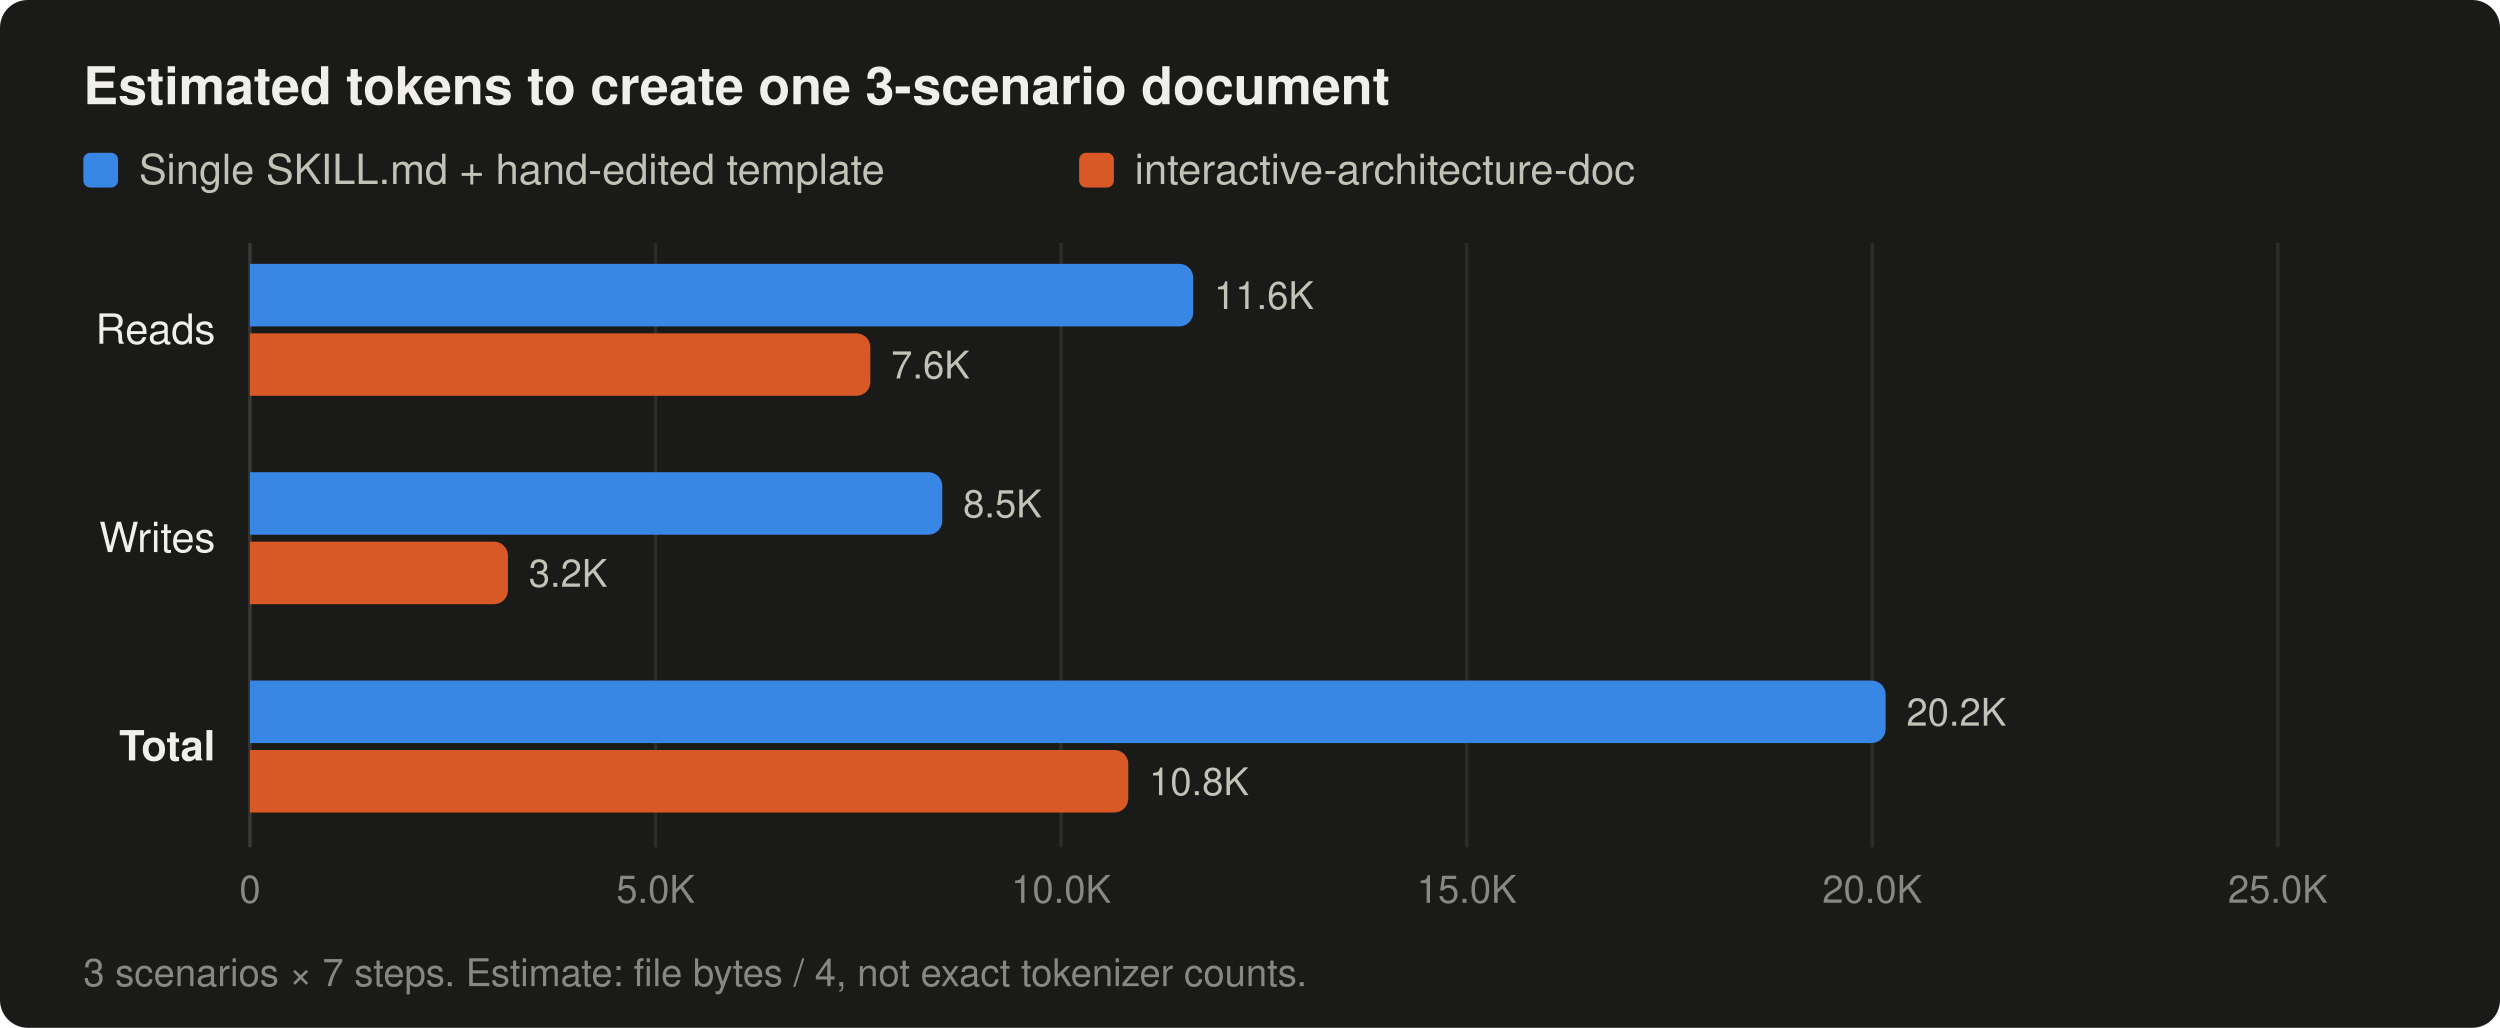
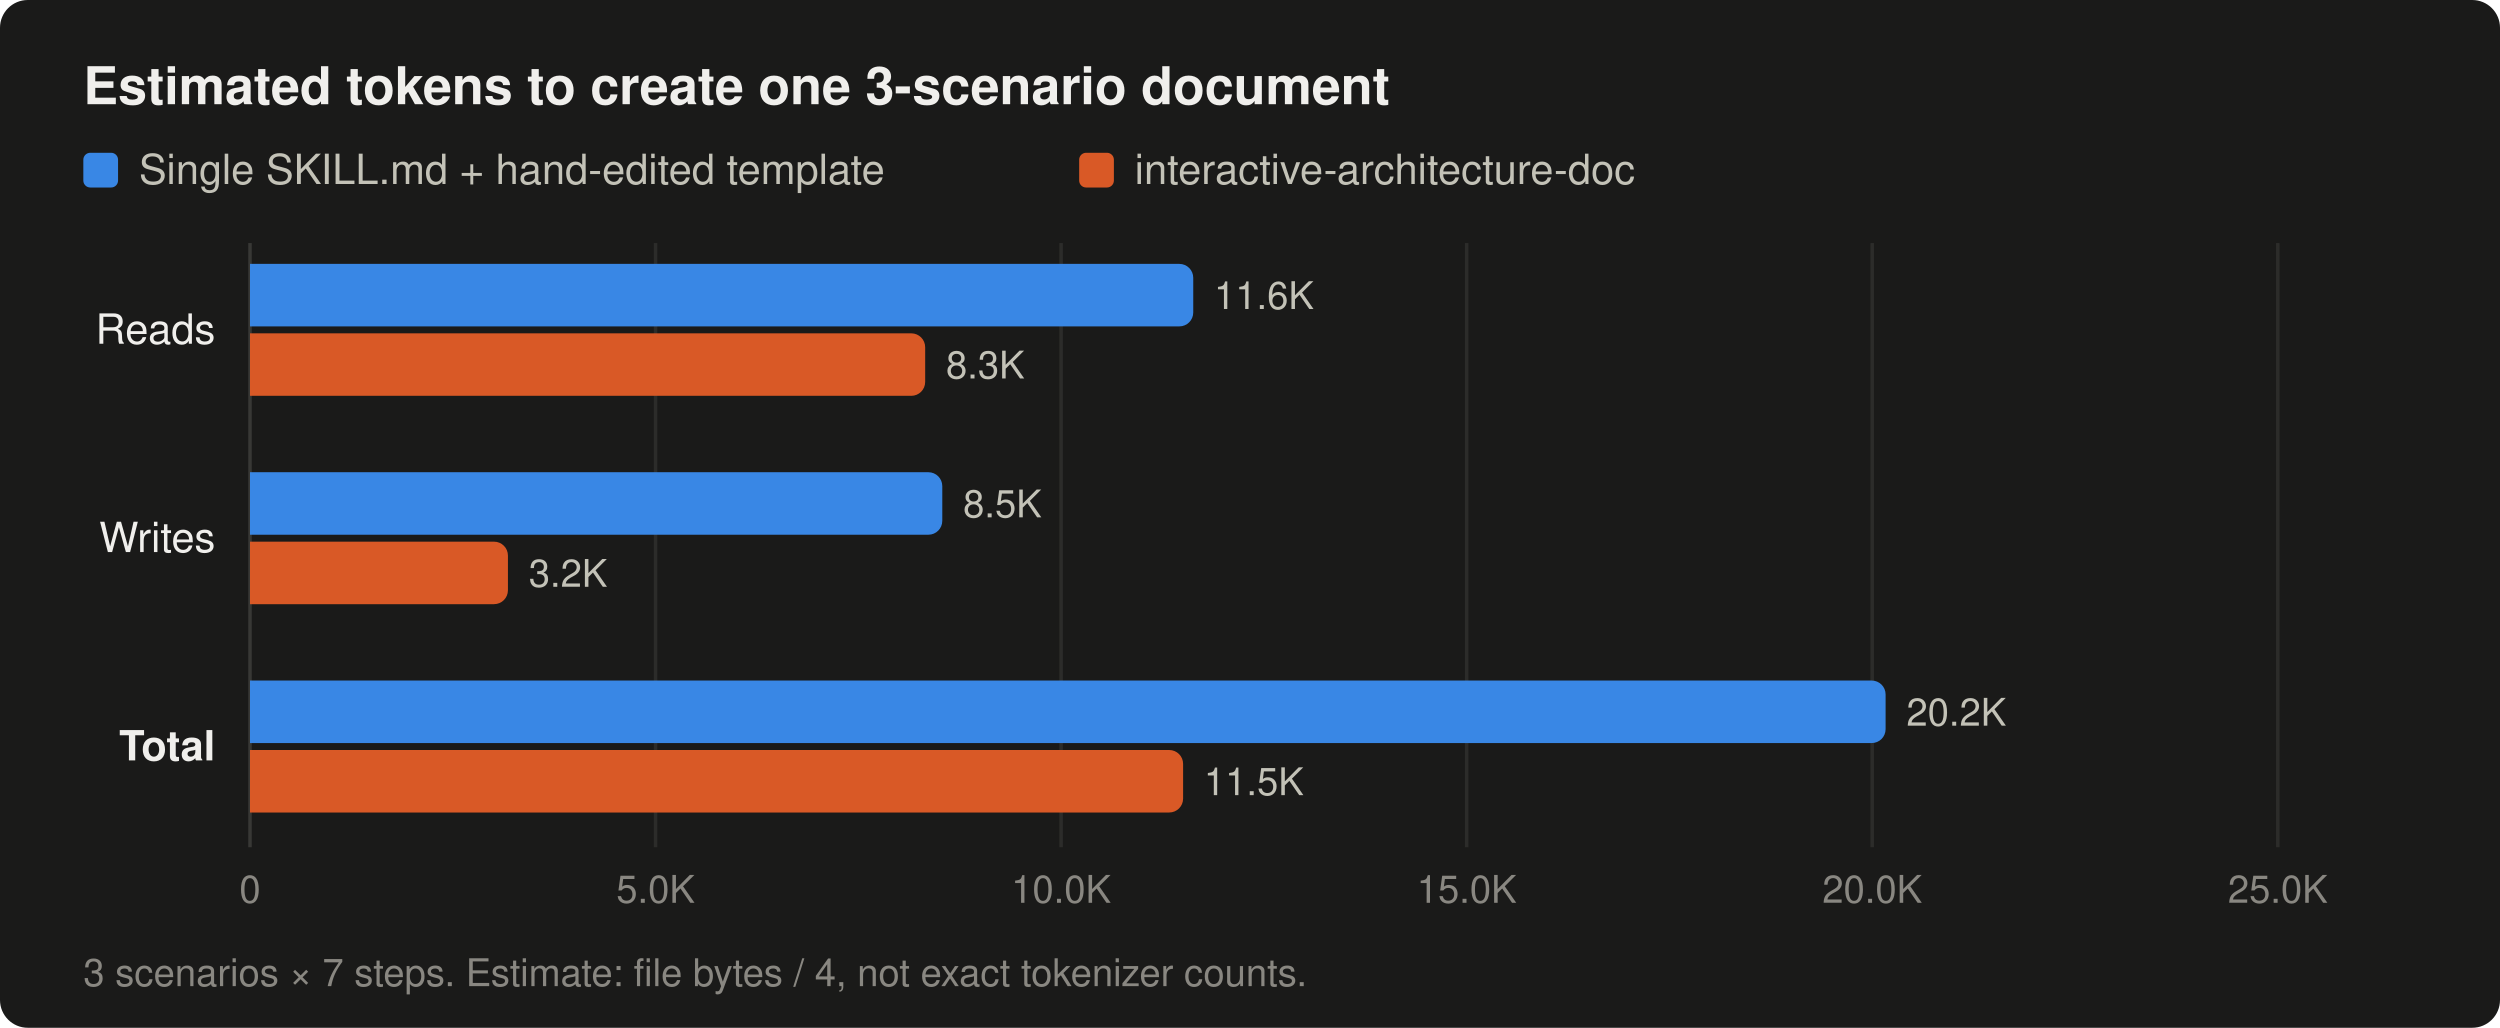
<svg xmlns="http://www.w3.org/2000/svg" width="720" height="296" viewBox="0 0 720 296" role="img" aria-labelledby="t d" font-family="-apple-system, BlinkMacSystemFont, 'Segoe UI', Helvetica, Arial, sans-serif">
  <rect width="720" height="296" rx="8" fill="#1a1a19" />
  <text x="24" y="30" font-size="15" font-weight="600" fill="#f0efec">Estimated tokens to create one 3-scenario document</text>
  <rect x="24" y="44" width="10" height="10" rx="2" fill="#3987e5" />
  <text x="40" y="53" font-size="12" fill="#c3c2b7">Single SKILL.md + hand-edited template</text>
  <rect x="310.8" y="44" width="10" height="10" rx="2" fill="#d95926" />
  <text x="326.8" y="53" font-size="12" fill="#c3c2b7">interactive-architecture-doc</text>
  <line x1="72" y1="70" x2="72" y2="244" stroke="#383835" stroke-width="1" />
  <text x="72" y="260" font-size="11" fill="#898781" text-anchor="middle">0</text>
  <line x1="188.8" y1="70" x2="188.8" y2="244" stroke="#2c2c2a" stroke-width="1" />
  <text x="188.8" y="260" font-size="11" fill="#898781" text-anchor="middle">5.0K</text>
  <line x1="305.6" y1="70" x2="305.6" y2="244" stroke="#2c2c2a" stroke-width="1" />
  <text x="305.6" y="260" font-size="11" fill="#898781" text-anchor="middle">10.0K</text>
  <line x1="422.4" y1="70" x2="422.4" y2="244" stroke="#2c2c2a" stroke-width="1" />
  <text x="422.4" y="260" font-size="11" fill="#898781" text-anchor="middle">15.0K</text>
  <line x1="539.2" y1="70" x2="539.2" y2="244" stroke="#2c2c2a" stroke-width="1" />
  <text x="539.2" y="260" font-size="11" fill="#898781" text-anchor="middle">20.0K</text>
  <line x1="656" y1="70" x2="656" y2="244" stroke="#2c2c2a" stroke-width="1" />
  <text x="656" y="260" font-size="11" fill="#898781" text-anchor="middle">25.0K</text>
  <text x="62" y="99" font-size="12" font-weight="400" fill="#f0efec" text-anchor="end">Reads</text>
  <path d="M72,76h267.653a4,4 0 0 1 4,4v10a4,4 0 0 1 -4,4h-267.653z" fill="#3987e5" />
  <text x="349.653" y="89" font-size="11" fill="#c3c2b7">11.6K</text>
-   <path d="M72,96h174.657a4,4 0 0 1 4,4v10a4,4 0 0 1 -4,4h-174.657z" fill="#d95926" />
-   <text x="256.657" y="109" font-size="11" fill="#c3c2b7">7.6K</text>
+   <path d="M72,96h190.449a4,4 0 0 1 4,4v10a4,4 0 0 1 -4,4h-190.449z" fill="#d95926" />
+   <text x="272.449" y="109" font-size="11" fill="#c3c2b7">8.3K</text>
  <text x="62" y="159" font-size="12" font-weight="400" fill="#f0efec" text-anchor="end">Writes</text>
  <path d="M72,136h195.378a4,4 0 0 1 4,4v10a4,4 0 0 1 -4,4h-195.378z" fill="#3987e5" />
  <text x="277.378" y="149" font-size="11" fill="#c3c2b7">8.5K</text>
  <path d="M72,156h70.285a4,4 0 0 1 4,4v10a4,4 0 0 1 -4,4h-70.285z" fill="#d95926" />
  <text x="152.285" y="169" font-size="11" fill="#c3c2b7">3.2K</text>
  <text x="62" y="219" font-size="12" font-weight="600" fill="#f0efec" text-anchor="end">Total</text>
  <path d="M72,196h467.054a4,4 0 0 1 4,4v10a4,4 0 0 1 -4,4h-467.054z" fill="#3987e5" />
  <text x="549.054" y="209" font-size="11" fill="#c3c2b7">20.2K</text>
-   <path d="M72,216h248.942a4,4 0 0 1 4,4v10a4,4 0 0 1 -4,4h-248.942z" fill="#d95926" />
-   <text x="330.942" y="229" font-size="11" fill="#c3c2b7">10.8K</text>
+   <path d="M72,216h264.733a4,4 0 0 1 4,4v10a4,4 0 0 1 -4,4h-264.733z" fill="#d95926" />
+   <text x="346.733" y="229" font-size="11" fill="#c3c2b7">11.5K</text>
  <text x="24" y="284" font-size="11" fill="#898781">3 scenarios × 7 steps. Estimate: file bytes / 4, not exact tokenizer counts.</text>
</svg>
